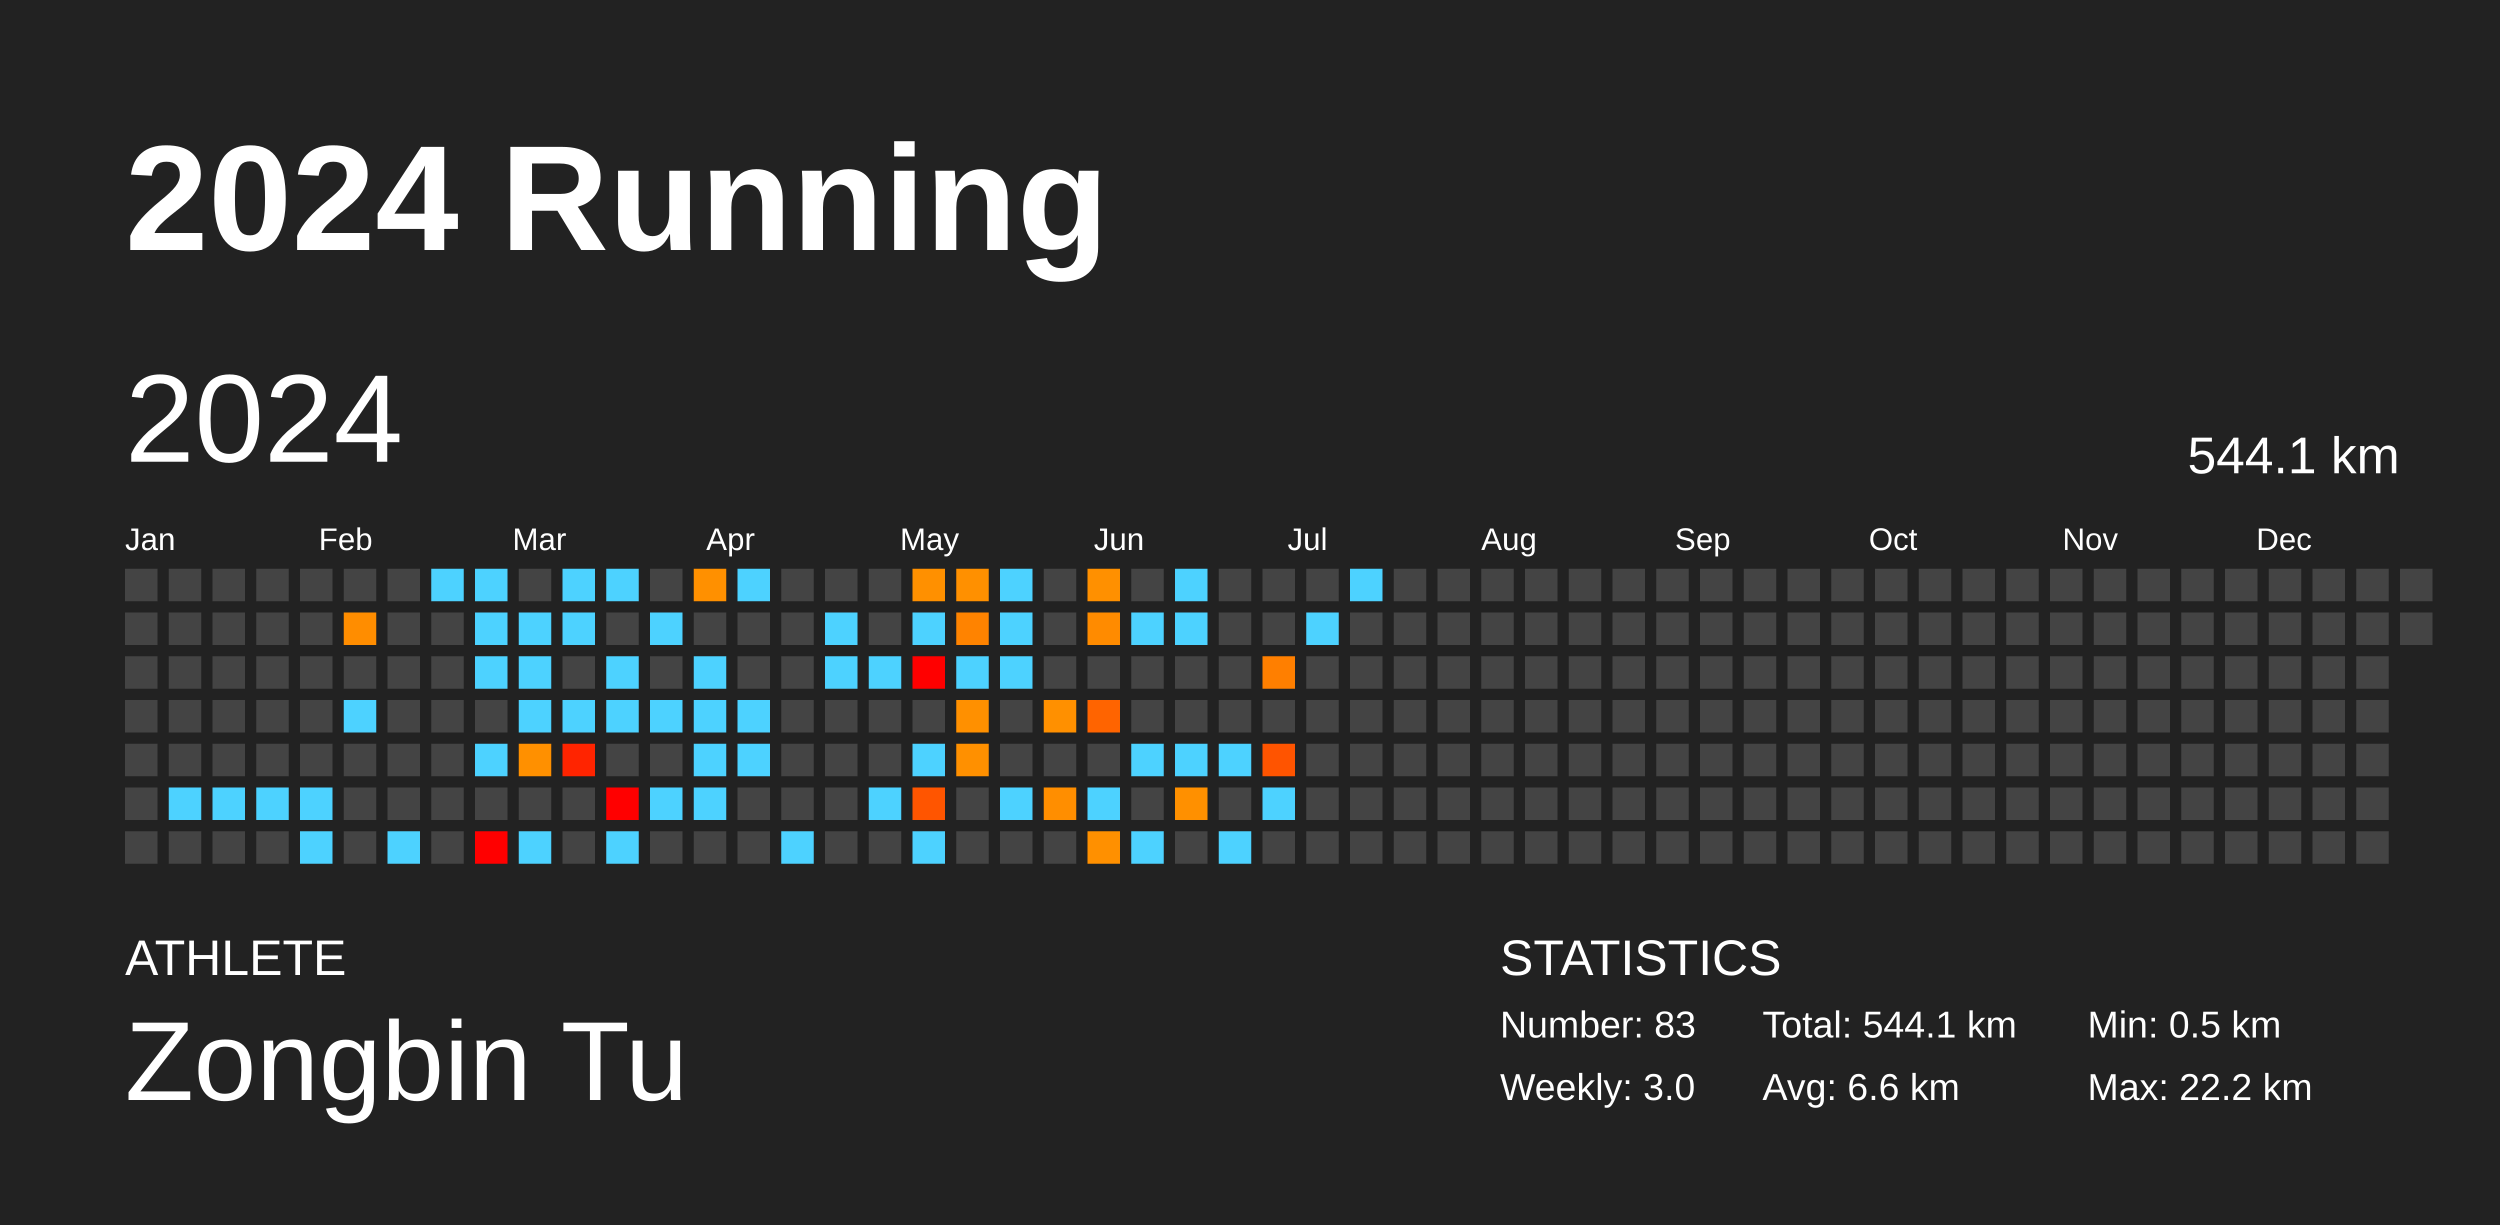
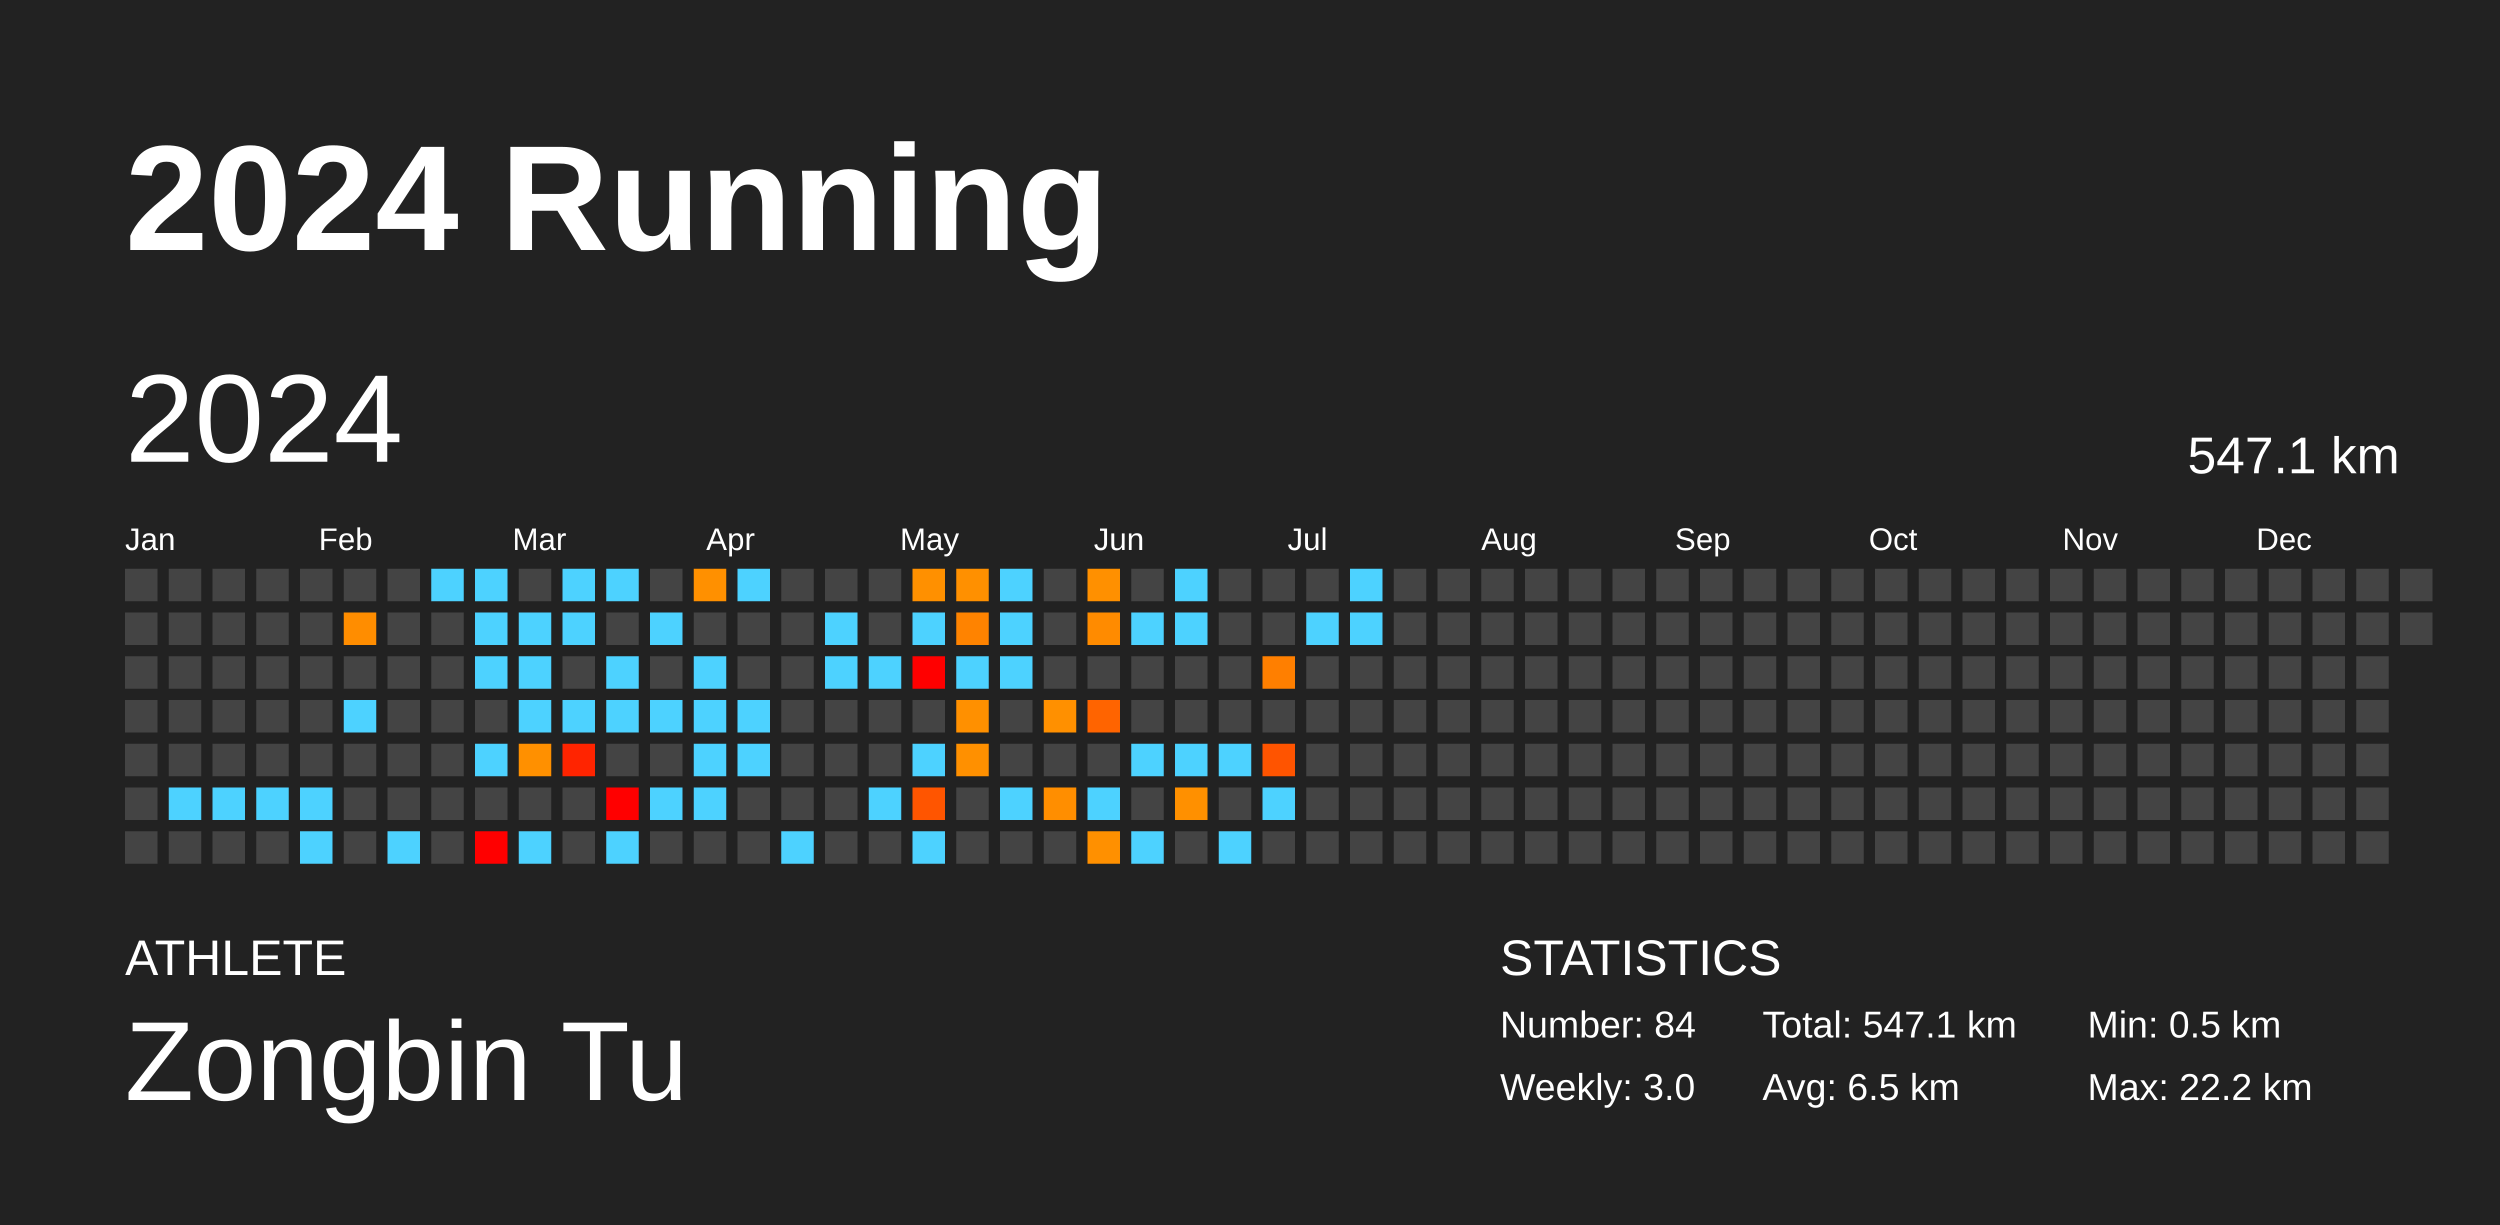
<svg xmlns="http://www.w3.org/2000/svg" baseProfile="full" height="98mm" version="1.1" viewBox="0,0,200,98" width="200mm">
  <defs />
  <rect fill="#222222" height="98" width="200" x="0" y="0" />
  <text fill="#FFFFFF" style="font-size:12px; font-family:Arial; font-weight:bold;" x="10" y="20">2024 Running</text>
  <text fill="#FFFFFF" style="font-size:4px; font-family:Arial" x="10" y="78">ATHLETE</text>
  <text fill="#FFFFFF" style="font-size:9px; font-family:Arial" x="10" y="88">Zongbin Tu</text>
  <text fill="#FFFFFF" style="font-size:4px; font-family:Arial" x="120" y="78">STATISTICS</text>
-   <text fill="#FFFFFF" style="font-size:3px; font-family:Arial" x="120" y="83">Number: 83</text>
+   <text fill="#FFFFFF" style="font-size:3px; font-family:Arial" x="120" y="83">Number: 84</text>
  <text fill="#FFFFFF" style="font-size:3px; font-family:Arial" x="120" y="88">Weekly: 3.0</text>
-   <text fill="#FFFFFF" style="font-size:3px; font-family:Arial" x="141" y="83">Total: 544.1 km</text>
-   <text fill="#FFFFFF" style="font-size:3px; font-family:Arial" x="141" y="88">Avg: 6.6 km</text>
+   <text fill="#FFFFFF" style="font-size:3px; font-family:Arial" x="141" y="83">Total: 547.1 km</text>
+   <text fill="#FFFFFF" style="font-size:3px; font-family:Arial" x="141" y="88">Avg: 6.5 km</text>
  <text fill="#FFFFFF" style="font-size:3px; font-family:Arial" x="167" y="83">Min: 0.5 km</text>
  <text fill="#FFFFFF" style="font-size:3px; font-family:Arial" x="167" y="88">Max: 22.2 km</text>
  <text dominant-baseline="hanging" fill="#FFFFFF" style="font-size:10.0px; font-family:Arial;" x="10" y="30">2024</text>
-   <text dominant-baseline="hanging" fill="#FFFFFF" style="font-size:4.125px; font-family:Arial;" x="175" y="35">544.1 km</text>
+   <text dominant-baseline="hanging" fill="#FFFFFF" style="font-size:4.125px; font-family:Arial;" x="175" y="35">547.1 km</text>
  <text fill="#FFFFFF" style="font-size:2.5px; font-family:Arial" x="10.0" y="44">Jan</text>
  <text fill="#FFFFFF" style="font-size:2.5px; font-family:Arial" x="25.5" y="44">Feb</text>
  <text fill="#FFFFFF" style="font-size:2.5px; font-family:Arial" x="41.0" y="44">Mar</text>
  <text fill="#FFFFFF" style="font-size:2.5px; font-family:Arial" x="56.5" y="44">Apr</text>
  <text fill="#FFFFFF" style="font-size:2.5px; font-family:Arial" x="72.0" y="44">May</text>
  <text fill="#FFFFFF" style="font-size:2.5px; font-family:Arial" x="87.5" y="44">Jun</text>
  <text fill="#FFFFFF" style="font-size:2.5px; font-family:Arial" x="103.0" y="44">Jul</text>
  <text fill="#FFFFFF" style="font-size:2.5px; font-family:Arial" x="118.5" y="44">Aug</text>
  <text fill="#FFFFFF" style="font-size:2.5px; font-family:Arial" x="134.0" y="44">Sep</text>
  <text fill="#FFFFFF" style="font-size:2.5px; font-family:Arial" x="149.5" y="44">Oct</text>
  <text fill="#FFFFFF" style="font-size:2.5px; font-family:Arial" x="165.0" y="44">Nov</text>
  <text fill="#FFFFFF" style="font-size:2.5px; font-family:Arial" x="180.5" y="44">Dec</text>
  <rect fill="#444444" height="2.6" width="2.6" x="10.0" y="45.5" />
  <rect fill="#444444" height="2.6" width="2.6" x="10.0" y="49.0" />
  <rect fill="#444444" height="2.6" width="2.6" x="10.0" y="52.5" />
  <rect fill="#444444" height="2.6" width="2.6" x="10.0" y="56.0" />
  <rect fill="#444444" height="2.6" width="2.6" x="10.0" y="59.5" />
  <rect fill="#444444" height="2.6" width="2.6" x="10.0" y="63.0" />
  <rect fill="#444444" height="2.6" width="2.6" x="10.0" y="66.5" />
  <rect fill="#444444" height="2.6" width="2.6" x="13.5" y="45.5" />
  <rect fill="#444444" height="2.6" width="2.6" x="13.5" y="49.0" />
  <rect fill="#444444" height="2.6" width="2.6" x="13.5" y="52.5" />
  <rect fill="#444444" height="2.6" width="2.6" x="13.5" y="56.0" />
  <rect fill="#444444" height="2.6" width="2.6" x="13.5" y="59.5" />
  <rect fill="#4dd2ff" height="2.6" width="2.6" x="13.5" y="63.0" />
  <rect fill="#444444" height="2.6" width="2.6" x="13.5" y="66.5" />
  <rect fill="#444444" height="2.6" width="2.6" x="17.0" y="45.5" />
  <rect fill="#444444" height="2.6" width="2.6" x="17.0" y="49.0" />
  <rect fill="#444444" height="2.6" width="2.6" x="17.0" y="52.5" />
  <rect fill="#444444" height="2.6" width="2.6" x="17.0" y="56.0" />
  <rect fill="#444444" height="2.6" width="2.6" x="17.0" y="59.5" />
  <rect fill="#4dd2ff" height="2.6" width="2.6" x="17.0" y="63.0" />
  <rect fill="#444444" height="2.6" width="2.6" x="17.0" y="66.5" />
  <rect fill="#444444" height="2.6" width="2.6" x="20.5" y="45.5" />
  <rect fill="#444444" height="2.6" width="2.6" x="20.5" y="49.0" />
  <rect fill="#444444" height="2.6" width="2.6" x="20.5" y="52.5" />
  <rect fill="#444444" height="2.6" width="2.6" x="20.5" y="56.0" />
  <rect fill="#444444" height="2.6" width="2.6" x="20.5" y="59.5" />
  <rect fill="#4dd2ff" height="2.6" width="2.6" x="20.5" y="63.0" />
  <rect fill="#444444" height="2.6" width="2.6" x="20.5" y="66.5" />
  <rect fill="#444444" height="2.6" width="2.6" x="24.0" y="45.5" />
  <rect fill="#444444" height="2.6" width="2.6" x="24.0" y="49.0" />
  <rect fill="#444444" height="2.6" width="2.6" x="24.0" y="52.5" />
  <rect fill="#444444" height="2.6" width="2.6" x="24.0" y="56.0" />
  <rect fill="#444444" height="2.6" width="2.6" x="24.0" y="59.5" />
  <rect fill="#4dd2ff" height="2.6" width="2.6" x="24.0" y="63.0" />
  <rect fill="#4dd2ff" height="2.6" width="2.6" x="24.0" y="66.5" />
  <rect fill="#444444" height="2.6" width="2.6" x="27.5" y="45.5" />
  <rect fill="#ff8d00" height="2.6" width="2.6" x="27.5" y="49.0" />
  <rect fill="#444444" height="2.6" width="2.6" x="27.5" y="52.5" />
  <rect fill="#4dd2ff" height="2.6" width="2.6" x="27.5" y="56.0" />
  <rect fill="#444444" height="2.6" width="2.6" x="27.5" y="59.5" />
  <rect fill="#444444" height="2.6" width="2.6" x="27.5" y="63.0" />
  <rect fill="#444444" height="2.6" width="2.6" x="27.5" y="66.5" />
  <rect fill="#444444" height="2.6" width="2.6" x="31.0" y="45.5" />
  <rect fill="#444444" height="2.6" width="2.6" x="31.0" y="49.0" />
  <rect fill="#444444" height="2.6" width="2.6" x="31.0" y="52.5" />
  <rect fill="#444444" height="2.6" width="2.6" x="31.0" y="56.0" />
  <rect fill="#444444" height="2.6" width="2.6" x="31.0" y="59.5" />
  <rect fill="#444444" height="2.6" width="2.6" x="31.0" y="63.0" />
  <rect fill="#4dd2ff" height="2.6" width="2.6" x="31.0" y="66.5" />
  <rect fill="#4dd2ff" height="2.6" width="2.6" x="34.5" y="45.5" />
  <rect fill="#444444" height="2.6" width="2.6" x="34.5" y="49.0" />
  <rect fill="#444444" height="2.6" width="2.6" x="34.5" y="52.5" />
  <rect fill="#444444" height="2.6" width="2.6" x="34.5" y="56.0" />
  <rect fill="#444444" height="2.6" width="2.6" x="34.5" y="59.5" />
  <rect fill="#444444" height="2.6" width="2.6" x="34.5" y="63.0" />
  <rect fill="#444444" height="2.6" width="2.6" x="34.5" y="66.5" />
  <rect fill="#4dd2ff" height="2.6" width="2.6" x="38.0" y="45.5" />
  <rect fill="#4dd2ff" height="2.6" width="2.6" x="38.0" y="49.0" />
  <rect fill="#4dd2ff" height="2.6" width="2.6" x="38.0" y="52.5" />
  <rect fill="#444444" height="2.6" width="2.6" x="38.0" y="56.0" />
  <rect fill="#4dd2ff" height="2.6" width="2.6" x="38.0" y="59.5" />
  <rect fill="#444444" height="2.6" width="2.6" x="38.0" y="63.0" />
  <rect fill="red" height="2.6" width="2.6" x="38.0" y="66.5" />
  <rect fill="#444444" height="2.6" width="2.6" x="41.5" y="45.5" />
  <rect fill="#4dd2ff" height="2.6" width="2.6" x="41.5" y="49.0" />
  <rect fill="#4dd2ff" height="2.6" width="2.6" x="41.5" y="52.5" />
  <rect fill="#4dd2ff" height="2.6" width="2.6" x="41.5" y="56.0" />
  <rect fill="#ff9000" height="2.6" width="2.6" x="41.5" y="59.5" />
  <rect fill="#444444" height="2.6" width="2.6" x="41.5" y="63.0" />
  <rect fill="#4dd2ff" height="2.6" width="2.6" x="41.5" y="66.5" />
  <rect fill="#4dd2ff" height="2.6" width="2.6" x="45.0" y="45.5" />
  <rect fill="#4dd2ff" height="2.6" width="2.6" x="45.0" y="49.0" />
  <rect fill="#444444" height="2.6" width="2.6" x="45.0" y="52.5" />
  <rect fill="#4dd2ff" height="2.6" width="2.6" x="45.0" y="56.0" />
  <rect fill="#ff2400" height="2.6" width="2.6" x="45.0" y="59.5" />
  <rect fill="#444444" height="2.6" width="2.6" x="45.0" y="63.0" />
  <rect fill="#444444" height="2.6" width="2.6" x="45.0" y="66.5" />
  <rect fill="#4dd2ff" height="2.6" width="2.6" x="48.5" y="45.5" />
  <rect fill="#444444" height="2.6" width="2.6" x="48.5" y="49.0" />
  <rect fill="#4dd2ff" height="2.6" width="2.6" x="48.5" y="52.5" />
  <rect fill="#4dd2ff" height="2.6" width="2.6" x="48.5" y="56.0" />
  <rect fill="#444444" height="2.6" width="2.6" x="48.5" y="59.5" />
  <rect fill="red" height="2.6" width="2.6" x="48.5" y="63.0" />
  <rect fill="#4dd2ff" height="2.6" width="2.6" x="48.5" y="66.5" />
  <rect fill="#444444" height="2.6" width="2.6" x="52.0" y="45.5" />
  <rect fill="#4dd2ff" height="2.6" width="2.6" x="52.0" y="49.0" />
  <rect fill="#444444" height="2.6" width="2.6" x="52.0" y="52.5" />
  <rect fill="#4dd2ff" height="2.6" width="2.6" x="52.0" y="56.0" />
  <rect fill="#444444" height="2.6" width="2.6" x="52.0" y="59.5" />
  <rect fill="#4dd2ff" height="2.6" width="2.6" x="52.0" y="63.0" />
  <rect fill="#444444" height="2.6" width="2.6" x="52.0" y="66.5" />
  <rect fill="#ff9000" height="2.6" width="2.6" x="55.5" y="45.5" />
  <rect fill="#444444" height="2.6" width="2.6" x="55.5" y="49.0" />
  <rect fill="#4dd2ff" height="2.6" width="2.6" x="55.5" y="52.5" />
  <rect fill="#4dd2ff" height="2.6" width="2.6" x="55.5" y="56.0" />
  <rect fill="#4dd2ff" height="2.6" width="2.6" x="55.5" y="59.5" />
  <rect fill="#4dd2ff" height="2.6" width="2.6" x="55.5" y="63.0" />
  <rect fill="#444444" height="2.6" width="2.6" x="55.5" y="66.5" />
  <rect fill="#4dd2ff" height="2.6" width="2.6" x="59.0" y="45.5" />
  <rect fill="#444444" height="2.6" width="2.6" x="59.0" y="49.0" />
  <rect fill="#444444" height="2.6" width="2.6" x="59.0" y="52.5" />
  <rect fill="#4dd2ff" height="2.6" width="2.6" x="59.0" y="56.0" />
  <rect fill="#4dd2ff" height="2.6" width="2.6" x="59.0" y="59.5" />
  <rect fill="#444444" height="2.6" width="2.6" x="59.0" y="63.0" />
  <rect fill="#444444" height="2.6" width="2.6" x="59.0" y="66.5" />
  <rect fill="#444444" height="2.6" width="2.6" x="62.5" y="45.5" />
  <rect fill="#444444" height="2.6" width="2.6" x="62.5" y="49.0" />
  <rect fill="#444444" height="2.6" width="2.6" x="62.5" y="52.5" />
  <rect fill="#444444" height="2.6" width="2.6" x="62.5" y="56.0" />
  <rect fill="#444444" height="2.6" width="2.6" x="62.5" y="59.5" />
  <rect fill="#444444" height="2.6" width="2.6" x="62.5" y="63.0" />
  <rect fill="#4dd2ff" height="2.6" width="2.6" x="62.5" y="66.5" />
  <rect fill="#444444" height="2.6" width="2.6" x="66.0" y="45.5" />
  <rect fill="#4dd2ff" height="2.6" width="2.6" x="66.0" y="49.0" />
  <rect fill="#4dd2ff" height="2.6" width="2.6" x="66.0" y="52.5" />
  <rect fill="#444444" height="2.6" width="2.6" x="66.0" y="56.0" />
  <rect fill="#444444" height="2.6" width="2.6" x="66.0" y="59.5" />
  <rect fill="#444444" height="2.6" width="2.6" x="66.0" y="63.0" />
  <rect fill="#444444" height="2.6" width="2.6" x="66.0" y="66.5" />
  <rect fill="#444444" height="2.6" width="2.6" x="69.5" y="45.5" />
  <rect fill="#444444" height="2.6" width="2.6" x="69.5" y="49.0" />
  <rect fill="#4dd2ff" height="2.6" width="2.6" x="69.5" y="52.5" />
  <rect fill="#444444" height="2.6" width="2.6" x="69.5" y="56.0" />
  <rect fill="#444444" height="2.6" width="2.6" x="69.5" y="59.5" />
  <rect fill="#4dd2ff" height="2.6" width="2.6" x="69.5" y="63.0" />
  <rect fill="#444444" height="2.6" width="2.6" x="69.5" y="66.5" />
  <rect fill="#ff9000" height="2.6" width="2.6" x="73.0" y="45.5" />
  <rect fill="#4dd2ff" height="2.6" width="2.6" x="73.0" y="49.0" />
  <rect fill="red" height="2.6" width="2.6" x="73.0" y="52.5" />
  <rect fill="#444444" height="2.6" width="2.6" x="73.0" y="56.0" />
  <rect fill="#4dd2ff" height="2.6" width="2.6" x="73.0" y="59.5" />
  <rect fill="#ff5500" height="2.6" width="2.6" x="73.0" y="63.0" />
  <rect fill="#4dd2ff" height="2.6" width="2.6" x="73.0" y="66.5" />
  <rect fill="#ff9000" height="2.6" width="2.6" x="76.5" y="45.5" />
  <rect fill="#ff8300" height="2.6" width="2.6" x="76.5" y="49.0" />
  <rect fill="#4dd2ff" height="2.6" width="2.6" x="76.5" y="52.5" />
  <rect fill="#ff9000" height="2.6" width="2.6" x="76.5" y="56.0" />
  <rect fill="#ff9000" height="2.6" width="2.6" x="76.5" y="59.5" />
  <rect fill="#444444" height="2.6" width="2.6" x="76.5" y="63.0" />
  <rect fill="#444444" height="2.6" width="2.6" x="76.5" y="66.5" />
  <rect fill="#4dd2ff" height="2.6" width="2.6" x="80.0" y="45.5" />
  <rect fill="#4dd2ff" height="2.6" width="2.6" x="80.0" y="49.0" />
  <rect fill="#4dd2ff" height="2.6" width="2.6" x="80.0" y="52.5" />
  <rect fill="#444444" height="2.6" width="2.6" x="80.0" y="56.0" />
  <rect fill="#444444" height="2.6" width="2.6" x="80.0" y="59.5" />
  <rect fill="#4dd2ff" height="2.6" width="2.6" x="80.0" y="63.0" />
  <rect fill="#444444" height="2.6" width="2.6" x="80.0" y="66.5" />
  <rect fill="#444444" height="2.6" width="2.6" x="83.5" y="45.5" />
  <rect fill="#444444" height="2.6" width="2.6" x="83.5" y="49.0" />
  <rect fill="#444444" height="2.6" width="2.6" x="83.5" y="52.5" />
  <rect fill="#ff9000" height="2.6" width="2.6" x="83.5" y="56.0" />
  <rect fill="#444444" height="2.6" width="2.6" x="83.5" y="59.5" />
  <rect fill="#ff8e00" height="2.6" width="2.6" x="83.5" y="63.0" />
  <rect fill="#444444" height="2.6" width="2.6" x="83.5" y="66.5" />
  <rect fill="#ff9000" height="2.6" width="2.6" x="87.0" y="45.5" />
  <rect fill="#ff8b00" height="2.6" width="2.6" x="87.0" y="49.0" />
  <rect fill="#444444" height="2.6" width="2.6" x="87.0" y="52.5" />
  <rect fill="#ff6400" height="2.6" width="2.6" x="87.0" y="56.0" />
  <rect fill="#444444" height="2.6" width="2.6" x="87.0" y="59.5" />
  <rect fill="#4dd2ff" height="2.6" width="2.6" x="87.0" y="63.0" />
  <rect fill="#ff9000" height="2.6" width="2.6" x="87.0" y="66.5" />
  <rect fill="#444444" height="2.6" width="2.6" x="90.5" y="45.5" />
  <rect fill="#4dd2ff" height="2.6" width="2.6" x="90.5" y="49.0" />
  <rect fill="#444444" height="2.6" width="2.6" x="90.5" y="52.5" />
  <rect fill="#444444" height="2.6" width="2.6" x="90.5" y="56.0" />
  <rect fill="#4dd2ff" height="2.6" width="2.6" x="90.5" y="59.5" />
  <rect fill="#444444" height="2.6" width="2.6" x="90.5" y="63.0" />
  <rect fill="#4dd2ff" height="2.6" width="2.6" x="90.5" y="66.5" />
  <rect fill="#4dd2ff" height="2.6" width="2.6" x="94.0" y="45.5" />
  <rect fill="#4dd2ff" height="2.6" width="2.6" x="94.0" y="49.0" />
  <rect fill="#444444" height="2.6" width="2.6" x="94.0" y="52.5" />
  <rect fill="#444444" height="2.6" width="2.6" x="94.0" y="56.0" />
  <rect fill="#4dd2ff" height="2.6" width="2.6" x="94.0" y="59.5" />
  <rect fill="#ff9000" height="2.6" width="2.6" x="94.0" y="63.0" />
  <rect fill="#444444" height="2.6" width="2.6" x="94.0" y="66.5" />
  <rect fill="#444444" height="2.6" width="2.6" x="97.5" y="45.5" />
  <rect fill="#444444" height="2.6" width="2.6" x="97.5" y="49.0" />
  <rect fill="#444444" height="2.6" width="2.6" x="97.5" y="52.5" />
  <rect fill="#444444" height="2.6" width="2.6" x="97.5" y="56.0" />
  <rect fill="#4dd2ff" height="2.6" width="2.6" x="97.5" y="59.5" />
  <rect fill="#444444" height="2.6" width="2.6" x="97.5" y="63.0" />
  <rect fill="#4dd2ff" height="2.6" width="2.6" x="97.5" y="66.5" />
  <rect fill="#444444" height="2.6" width="2.6" x="101.0" y="45.5" />
  <rect fill="#444444" height="2.6" width="2.6" x="101.0" y="49.0" />
  <rect fill="#ff7f00" height="2.6" width="2.6" x="101.0" y="52.5" />
  <rect fill="#444444" height="2.6" width="2.6" x="101.0" y="56.0" />
  <rect fill="#ff5400" height="2.6" width="2.6" x="101.0" y="59.5" />
  <rect fill="#4dd2ff" height="2.6" width="2.6" x="101.0" y="63.0" />
  <rect fill="#444444" height="2.6" width="2.6" x="101.0" y="66.5" />
  <rect fill="#444444" height="2.6" width="2.6" x="104.5" y="45.5" />
  <rect fill="#4dd2ff" height="2.6" width="2.6" x="104.5" y="49.0" />
  <rect fill="#444444" height="2.6" width="2.6" x="104.5" y="52.5" />
  <rect fill="#444444" height="2.6" width="2.6" x="104.5" y="56.0" />
  <rect fill="#444444" height="2.6" width="2.6" x="104.5" y="59.5" />
  <rect fill="#444444" height="2.6" width="2.6" x="104.5" y="63.0" />
  <rect fill="#444444" height="2.6" width="2.6" x="104.5" y="66.5" />
  <rect fill="#4dd2ff" height="2.6" width="2.6" x="108.0" y="45.5" />
-   <rect fill="#444444" height="2.6" width="2.6" x="108.0" y="49.0" />
+   <rect fill="#4dd2ff" height="2.6" width="2.6" x="108.0" y="49.0" />
  <rect fill="#444444" height="2.6" width="2.6" x="108.0" y="52.5" />
  <rect fill="#444444" height="2.6" width="2.6" x="108.0" y="56.0" />
  <rect fill="#444444" height="2.6" width="2.6" x="108.0" y="59.5" />
  <rect fill="#444444" height="2.6" width="2.6" x="108.0" y="63.0" />
  <rect fill="#444444" height="2.6" width="2.6" x="108.0" y="66.5" />
  <rect fill="#444444" height="2.6" width="2.6" x="111.5" y="45.5" />
  <rect fill="#444444" height="2.6" width="2.6" x="111.5" y="49.0" />
  <rect fill="#444444" height="2.6" width="2.6" x="111.5" y="52.5" />
  <rect fill="#444444" height="2.6" width="2.6" x="111.5" y="56.0" />
  <rect fill="#444444" height="2.6" width="2.6" x="111.5" y="59.5" />
  <rect fill="#444444" height="2.6" width="2.6" x="111.5" y="63.0" />
  <rect fill="#444444" height="2.6" width="2.6" x="111.5" y="66.5" />
  <rect fill="#444444" height="2.6" width="2.6" x="115.0" y="45.5" />
  <rect fill="#444444" height="2.6" width="2.6" x="115.0" y="49.0" />
  <rect fill="#444444" height="2.6" width="2.6" x="115.0" y="52.5" />
  <rect fill="#444444" height="2.6" width="2.6" x="115.0" y="56.0" />
  <rect fill="#444444" height="2.6" width="2.6" x="115.0" y="59.5" />
  <rect fill="#444444" height="2.6" width="2.6" x="115.0" y="63.0" />
  <rect fill="#444444" height="2.6" width="2.6" x="115.0" y="66.5" />
  <rect fill="#444444" height="2.6" width="2.6" x="118.5" y="45.5" />
  <rect fill="#444444" height="2.6" width="2.6" x="118.5" y="49.0" />
  <rect fill="#444444" height="2.6" width="2.6" x="118.5" y="52.5" />
  <rect fill="#444444" height="2.6" width="2.6" x="118.5" y="56.0" />
  <rect fill="#444444" height="2.6" width="2.6" x="118.5" y="59.5" />
  <rect fill="#444444" height="2.6" width="2.6" x="118.5" y="63.0" />
  <rect fill="#444444" height="2.6" width="2.6" x="118.5" y="66.5" />
  <rect fill="#444444" height="2.6" width="2.6" x="122.0" y="45.5" />
  <rect fill="#444444" height="2.6" width="2.6" x="122.0" y="49.0" />
  <rect fill="#444444" height="2.6" width="2.6" x="122.0" y="52.5" />
  <rect fill="#444444" height="2.6" width="2.6" x="122.0" y="56.0" />
  <rect fill="#444444" height="2.6" width="2.6" x="122.0" y="59.5" />
  <rect fill="#444444" height="2.6" width="2.6" x="122.0" y="63.0" />
  <rect fill="#444444" height="2.6" width="2.6" x="122.0" y="66.5" />
  <rect fill="#444444" height="2.6" width="2.6" x="125.5" y="45.5" />
  <rect fill="#444444" height="2.6" width="2.6" x="125.5" y="49.0" />
  <rect fill="#444444" height="2.6" width="2.6" x="125.5" y="52.5" />
  <rect fill="#444444" height="2.6" width="2.6" x="125.5" y="56.0" />
  <rect fill="#444444" height="2.6" width="2.6" x="125.5" y="59.5" />
  <rect fill="#444444" height="2.6" width="2.6" x="125.5" y="63.0" />
  <rect fill="#444444" height="2.6" width="2.6" x="125.5" y="66.5" />
  <rect fill="#444444" height="2.6" width="2.6" x="129.0" y="45.5" />
  <rect fill="#444444" height="2.6" width="2.6" x="129.0" y="49.0" />
  <rect fill="#444444" height="2.6" width="2.6" x="129.0" y="52.5" />
  <rect fill="#444444" height="2.6" width="2.6" x="129.0" y="56.0" />
  <rect fill="#444444" height="2.6" width="2.6" x="129.0" y="59.5" />
  <rect fill="#444444" height="2.6" width="2.6" x="129.0" y="63.0" />
  <rect fill="#444444" height="2.6" width="2.6" x="129.0" y="66.5" />
  <rect fill="#444444" height="2.6" width="2.6" x="132.5" y="45.5" />
  <rect fill="#444444" height="2.6" width="2.6" x="132.5" y="49.0" />
  <rect fill="#444444" height="2.6" width="2.6" x="132.5" y="52.5" />
  <rect fill="#444444" height="2.6" width="2.6" x="132.5" y="56.0" />
  <rect fill="#444444" height="2.6" width="2.6" x="132.5" y="59.5" />
  <rect fill="#444444" height="2.6" width="2.6" x="132.5" y="63.0" />
  <rect fill="#444444" height="2.6" width="2.6" x="132.5" y="66.5" />
  <rect fill="#444444" height="2.6" width="2.6" x="136.0" y="45.5" />
  <rect fill="#444444" height="2.6" width="2.6" x="136.0" y="49.0" />
  <rect fill="#444444" height="2.6" width="2.6" x="136.0" y="52.5" />
  <rect fill="#444444" height="2.6" width="2.6" x="136.0" y="56.0" />
  <rect fill="#444444" height="2.6" width="2.6" x="136.0" y="59.5" />
  <rect fill="#444444" height="2.6" width="2.6" x="136.0" y="63.0" />
  <rect fill="#444444" height="2.6" width="2.6" x="136.0" y="66.5" />
  <rect fill="#444444" height="2.6" width="2.6" x="139.5" y="45.5" />
  <rect fill="#444444" height="2.6" width="2.6" x="139.5" y="49.0" />
  <rect fill="#444444" height="2.6" width="2.6" x="139.5" y="52.5" />
  <rect fill="#444444" height="2.6" width="2.6" x="139.5" y="56.0" />
  <rect fill="#444444" height="2.6" width="2.6" x="139.5" y="59.5" />
  <rect fill="#444444" height="2.6" width="2.6" x="139.5" y="63.0" />
  <rect fill="#444444" height="2.6" width="2.6" x="139.5" y="66.5" />
  <rect fill="#444444" height="2.6" width="2.6" x="143.0" y="45.5" />
  <rect fill="#444444" height="2.6" width="2.6" x="143.0" y="49.0" />
  <rect fill="#444444" height="2.6" width="2.6" x="143.0" y="52.5" />
  <rect fill="#444444" height="2.6" width="2.6" x="143.0" y="56.0" />
  <rect fill="#444444" height="2.6" width="2.6" x="143.0" y="59.5" />
  <rect fill="#444444" height="2.6" width="2.6" x="143.0" y="63.0" />
  <rect fill="#444444" height="2.6" width="2.6" x="143.0" y="66.5" />
  <rect fill="#444444" height="2.6" width="2.6" x="146.5" y="45.5" />
  <rect fill="#444444" height="2.6" width="2.6" x="146.5" y="49.0" />
  <rect fill="#444444" height="2.6" width="2.6" x="146.5" y="52.5" />
  <rect fill="#444444" height="2.6" width="2.6" x="146.5" y="56.0" />
  <rect fill="#444444" height="2.6" width="2.6" x="146.5" y="59.5" />
  <rect fill="#444444" height="2.6" width="2.6" x="146.5" y="63.0" />
  <rect fill="#444444" height="2.6" width="2.6" x="146.5" y="66.5" />
  <rect fill="#444444" height="2.6" width="2.6" x="150.0" y="45.5" />
  <rect fill="#444444" height="2.6" width="2.6" x="150.0" y="49.0" />
  <rect fill="#444444" height="2.6" width="2.6" x="150.0" y="52.5" />
  <rect fill="#444444" height="2.6" width="2.6" x="150.0" y="56.0" />
  <rect fill="#444444" height="2.6" width="2.6" x="150.0" y="59.5" />
  <rect fill="#444444" height="2.6" width="2.6" x="150.0" y="63.0" />
  <rect fill="#444444" height="2.6" width="2.6" x="150.0" y="66.5" />
  <rect fill="#444444" height="2.6" width="2.6" x="153.5" y="45.5" />
  <rect fill="#444444" height="2.6" width="2.6" x="153.5" y="49.0" />
  <rect fill="#444444" height="2.6" width="2.6" x="153.5" y="52.5" />
  <rect fill="#444444" height="2.6" width="2.6" x="153.5" y="56.0" />
  <rect fill="#444444" height="2.6" width="2.6" x="153.5" y="59.5" />
  <rect fill="#444444" height="2.6" width="2.6" x="153.5" y="63.0" />
  <rect fill="#444444" height="2.6" width="2.6" x="153.5" y="66.5" />
  <rect fill="#444444" height="2.6" width="2.6" x="157.0" y="45.5" />
  <rect fill="#444444" height="2.6" width="2.6" x="157.0" y="49.0" />
  <rect fill="#444444" height="2.6" width="2.6" x="157.0" y="52.5" />
  <rect fill="#444444" height="2.6" width="2.6" x="157.0" y="56.0" />
  <rect fill="#444444" height="2.6" width="2.6" x="157.0" y="59.5" />
  <rect fill="#444444" height="2.6" width="2.6" x="157.0" y="63.0" />
  <rect fill="#444444" height="2.6" width="2.6" x="157.0" y="66.5" />
  <rect fill="#444444" height="2.6" width="2.6" x="160.5" y="45.5" />
  <rect fill="#444444" height="2.6" width="2.6" x="160.5" y="49.0" />
  <rect fill="#444444" height="2.6" width="2.6" x="160.5" y="52.5" />
  <rect fill="#444444" height="2.6" width="2.6" x="160.5" y="56.0" />
  <rect fill="#444444" height="2.6" width="2.6" x="160.5" y="59.5" />
  <rect fill="#444444" height="2.6" width="2.6" x="160.5" y="63.0" />
  <rect fill="#444444" height="2.6" width="2.6" x="160.5" y="66.5" />
  <rect fill="#444444" height="2.6" width="2.6" x="164.0" y="45.5" />
  <rect fill="#444444" height="2.6" width="2.6" x="164.0" y="49.0" />
  <rect fill="#444444" height="2.6" width="2.6" x="164.0" y="52.5" />
  <rect fill="#444444" height="2.6" width="2.6" x="164.0" y="56.0" />
  <rect fill="#444444" height="2.6" width="2.6" x="164.0" y="59.5" />
  <rect fill="#444444" height="2.6" width="2.6" x="164.0" y="63.0" />
  <rect fill="#444444" height="2.6" width="2.6" x="164.0" y="66.5" />
  <rect fill="#444444" height="2.6" width="2.6" x="167.5" y="45.5" />
  <rect fill="#444444" height="2.6" width="2.6" x="167.5" y="49.0" />
  <rect fill="#444444" height="2.6" width="2.6" x="167.5" y="52.5" />
  <rect fill="#444444" height="2.6" width="2.6" x="167.5" y="56.0" />
  <rect fill="#444444" height="2.6" width="2.6" x="167.5" y="59.5" />
  <rect fill="#444444" height="2.6" width="2.6" x="167.5" y="63.0" />
  <rect fill="#444444" height="2.6" width="2.6" x="167.5" y="66.5" />
  <rect fill="#444444" height="2.6" width="2.6" x="171.0" y="45.5" />
  <rect fill="#444444" height="2.6" width="2.6" x="171.0" y="49.0" />
  <rect fill="#444444" height="2.6" width="2.6" x="171.0" y="52.5" />
  <rect fill="#444444" height="2.6" width="2.6" x="171.0" y="56.0" />
  <rect fill="#444444" height="2.6" width="2.6" x="171.0" y="59.5" />
  <rect fill="#444444" height="2.6" width="2.6" x="171.0" y="63.0" />
  <rect fill="#444444" height="2.6" width="2.6" x="171.0" y="66.5" />
  <rect fill="#444444" height="2.6" width="2.6" x="174.5" y="45.5" />
  <rect fill="#444444" height="2.6" width="2.6" x="174.5" y="49.0" />
  <rect fill="#444444" height="2.6" width="2.6" x="174.5" y="52.5" />
  <rect fill="#444444" height="2.6" width="2.6" x="174.5" y="56.0" />
  <rect fill="#444444" height="2.6" width="2.6" x="174.5" y="59.5" />
  <rect fill="#444444" height="2.6" width="2.6" x="174.5" y="63.0" />
  <rect fill="#444444" height="2.6" width="2.6" x="174.5" y="66.5" />
  <rect fill="#444444" height="2.6" width="2.6" x="178.0" y="45.5" />
  <rect fill="#444444" height="2.6" width="2.6" x="178.0" y="49.0" />
  <rect fill="#444444" height="2.6" width="2.6" x="178.0" y="52.5" />
  <rect fill="#444444" height="2.6" width="2.6" x="178.0" y="56.0" />
  <rect fill="#444444" height="2.6" width="2.6" x="178.0" y="59.5" />
  <rect fill="#444444" height="2.6" width="2.6" x="178.0" y="63.0" />
  <rect fill="#444444" height="2.6" width="2.6" x="178.0" y="66.5" />
  <rect fill="#444444" height="2.6" width="2.6" x="181.5" y="45.5" />
  <rect fill="#444444" height="2.6" width="2.6" x="181.5" y="49.0" />
  <rect fill="#444444" height="2.6" width="2.6" x="181.5" y="52.5" />
  <rect fill="#444444" height="2.6" width="2.6" x="181.5" y="56.0" />
  <rect fill="#444444" height="2.6" width="2.6" x="181.5" y="59.5" />
  <rect fill="#444444" height="2.6" width="2.6" x="181.5" y="63.0" />
  <rect fill="#444444" height="2.6" width="2.6" x="181.5" y="66.5" />
  <rect fill="#444444" height="2.6" width="2.6" x="185.0" y="45.5" />
  <rect fill="#444444" height="2.6" width="2.6" x="185.0" y="49.0" />
  <rect fill="#444444" height="2.6" width="2.6" x="185.0" y="52.5" />
  <rect fill="#444444" height="2.6" width="2.6" x="185.0" y="56.0" />
  <rect fill="#444444" height="2.6" width="2.6" x="185.0" y="59.5" />
  <rect fill="#444444" height="2.6" width="2.6" x="185.0" y="63.0" />
  <rect fill="#444444" height="2.6" width="2.6" x="185.0" y="66.5" />
  <rect fill="#444444" height="2.6" width="2.6" x="188.5" y="45.5" />
  <rect fill="#444444" height="2.6" width="2.6" x="188.5" y="49.0" />
  <rect fill="#444444" height="2.6" width="2.6" x="188.5" y="52.5" />
  <rect fill="#444444" height="2.6" width="2.6" x="188.5" y="56.0" />
  <rect fill="#444444" height="2.6" width="2.6" x="188.5" y="59.5" />
  <rect fill="#444444" height="2.6" width="2.6" x="188.5" y="63.0" />
  <rect fill="#444444" height="2.6" width="2.6" x="188.5" y="66.5" />
  <rect fill="#444444" height="2.6" width="2.6" x="192.0" y="45.5" />
  <rect fill="#444444" height="2.6" width="2.6" x="192.0" y="49.0" />
</svg>
